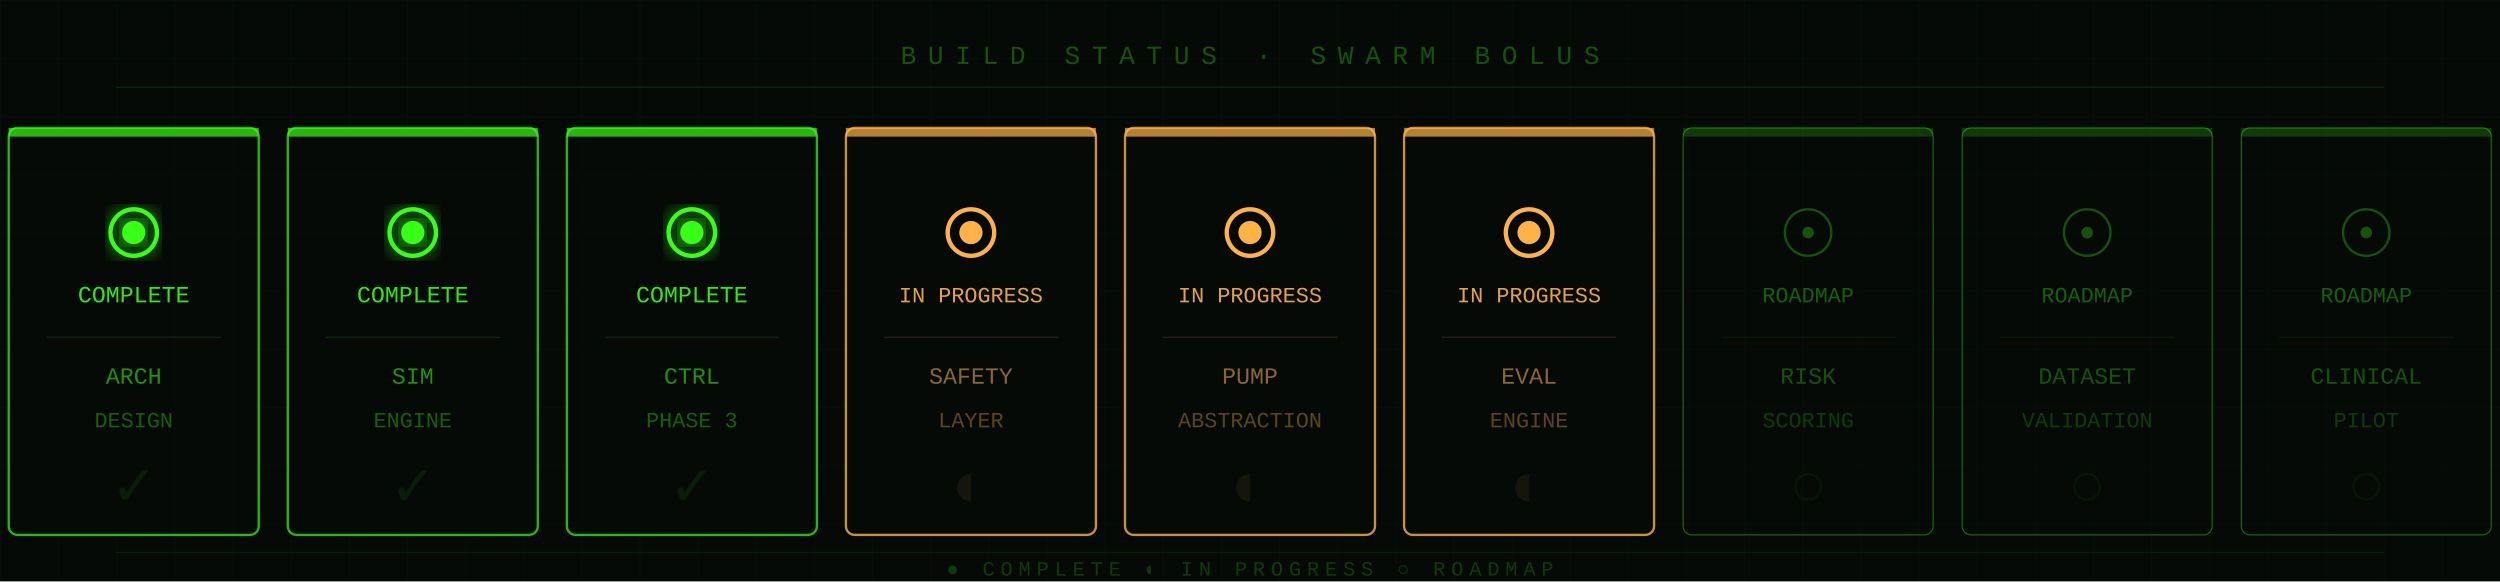
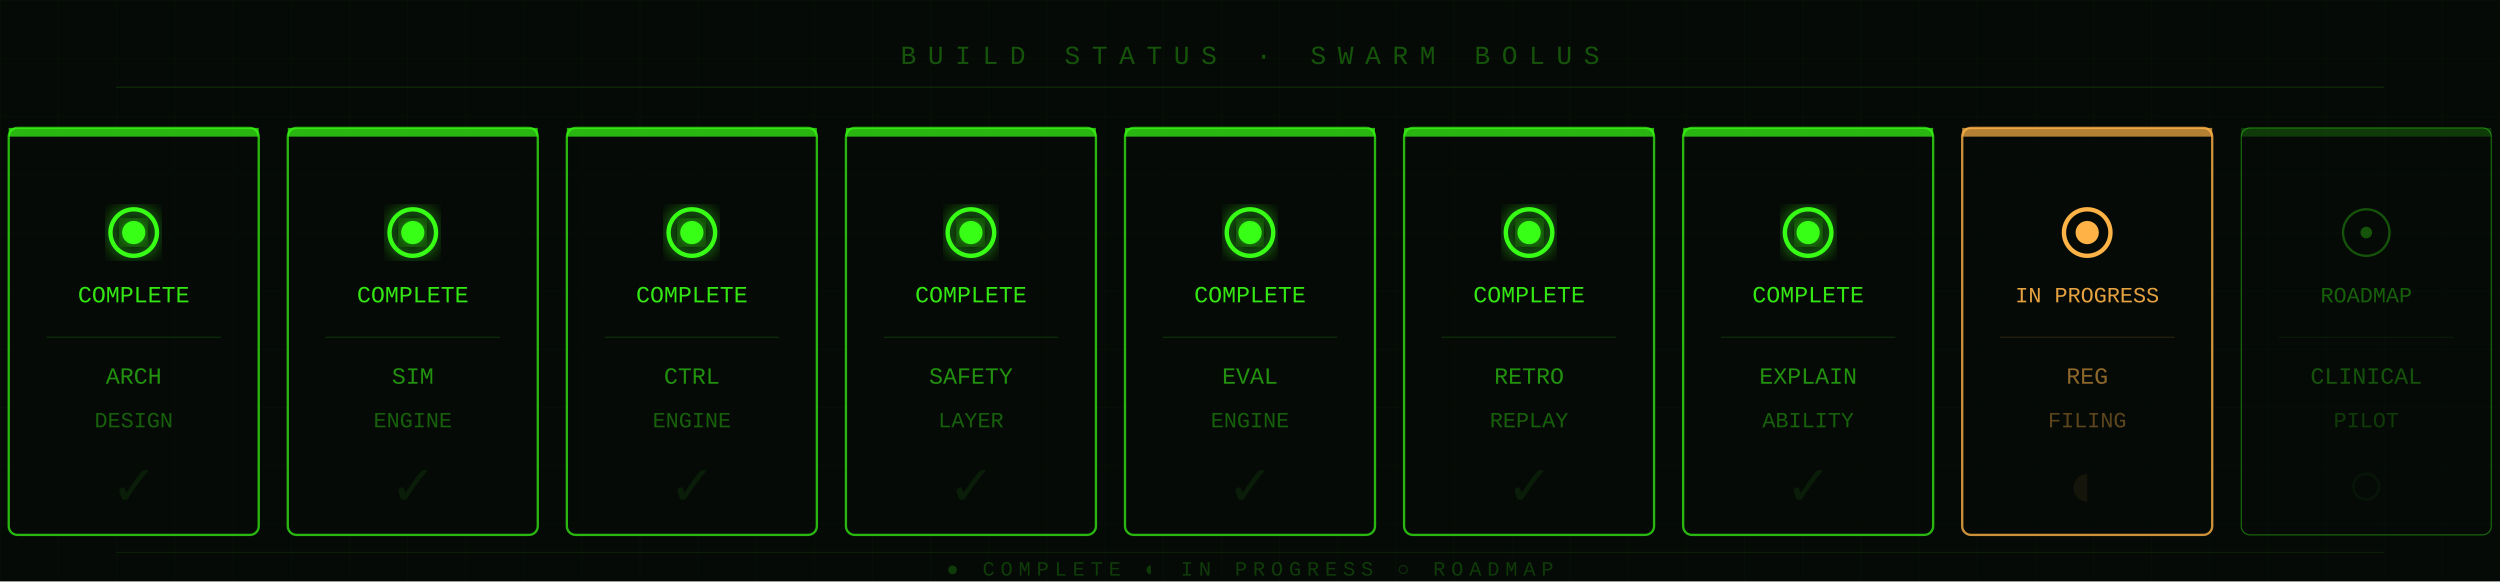
<svg xmlns="http://www.w3.org/2000/svg" viewBox="0 0 860 200" width="860" height="200">
  <defs>
    <style>
      text { font-family: 'Share Tech Mono', 'Courier New', monospace; }
      .blink-g { animation: blinkG 2s ease-in-out infinite; }
      .blink-a { animation: blinkA 2.5s ease-in-out infinite; }
      @keyframes blinkG { 0%,100%{opacity:1} 50%{opacity:0.3} }
      @keyframes blinkA { 0%,100%{opacity:0.8} 50%{opacity:0.2} }
- 
-       .card { transition: opacity 0.3s; }
      .fade-n { animation: fn 0.4s ease both; }
      @keyframes fn { from{opacity:0} to{opacity:1} }
      .d1{animation-delay:0.1s} .d2{animation-delay:0.25s} .d3{animation-delay:0.4s}
      .d4{animation-delay:0.55s} .d5{animation-delay:0.7s} .d6{animation-delay:0.85s}
      .d7{animation-delay:1.0s} .d8{animation-delay:1.15s} .d9{animation-delay:1.3s}
    </style>
    <filter id="g2">
      <feGaussianBlur stdDeviation="2.5" result="b" />
      <feMerge>
        <feMergeNode in="b" />
        <feMergeNode in="SourceGraphic" />
      </feMerge>
    </filter>
    <pattern id="g3" width="20" height="20" patternUnits="userSpaceOnUse">
      <path d="M20 0 L0 0 0 20" fill="none" stroke="#39ff14" stroke-width="0.15" opacity="0.08" />
    </pattern>
  </defs>
  <rect width="860" height="200" fill="#050a06" />
  <rect width="860" height="200" fill="url(#g3)" />
  <text x="430" y="22" font-size="9" fill="#39ff14" opacity="0.3" text-anchor="middle" letter-spacing="4">BUILD STATUS · SWARM BOLUS</text>
  <line x1="40" y1="30" x2="820" y2="30" stroke="#39ff14" stroke-width="0.4" opacity="0.15" />
  <g class="fade-n d1">
    <rect x="3" y="44" width="86" height="140" rx="3" fill="#050a06" stroke="#39ff14" stroke-width="0.8" opacity="0.7" />
    <rect x="3" y="44" width="86" height="3" fill="#39ff14" opacity="0.7" />
    <circle class="blink-g" cx="46" cy="80" r="8" fill="none" stroke="#39ff14" stroke-width="1.5" filter="url(#g2)" />
    <circle class="blink-g" cx="46" cy="80" r="4" fill="#39ff14" filter="url(#g2)" />
    <text x="46" y="104" font-size="8" fill="#39ff14" opacity="0.9" text-anchor="middle">COMPLETE</text>
    <line x1="16" y1="116" x2="76" y2="116" stroke="#39ff14" stroke-width="0.3" opacity="0.2" />
    <text x="46" y="132" font-size="8" fill="#39ff14" opacity="0.55" text-anchor="middle">ARCH</text>
    <text x="46" y="147" font-size="7.5" fill="#39ff14" opacity="0.35" text-anchor="middle">DESIGN</text>
    <text x="46" y="174" font-size="22" fill="#39ff14" opacity="0.08" text-anchor="middle">✓</text>
  </g>
  <g class="fade-n d2">
    <rect x="99" y="44" width="86" height="140" rx="3" fill="#050a06" stroke="#39ff14" stroke-width="0.8" opacity="0.7" />
    <rect x="99" y="44" width="86" height="3" fill="#39ff14" opacity="0.7" />
    <circle class="blink-g" cx="142" cy="80" r="8" fill="none" stroke="#39ff14" stroke-width="1.5" filter="url(#g2)" />
    <circle class="blink-g" cx="142" cy="80" r="4" fill="#39ff14" filter="url(#g2)" />
    <text x="142" y="104" font-size="8" fill="#39ff14" opacity="0.9" text-anchor="middle">COMPLETE</text>
    <line x1="112" y1="116" x2="172" y2="116" stroke="#39ff14" stroke-width="0.3" opacity="0.2" />
    <text x="142" y="132" font-size="8" fill="#39ff14" opacity="0.55" text-anchor="middle">SIM</text>
    <text x="142" y="147" font-size="7.5" fill="#39ff14" opacity="0.35" text-anchor="middle">ENGINE</text>
    <text x="142" y="174" font-size="22" fill="#39ff14" opacity="0.08" text-anchor="middle">✓</text>
  </g>
  <g class="fade-n d3">
    <rect x="195" y="44" width="86" height="140" rx="3" fill="#050a06" stroke="#39ff14" stroke-width="0.8" opacity="0.7" />
    <rect x="195" y="44" width="86" height="3" fill="#39ff14" opacity="0.7" />
    <circle class="blink-g" cx="238" cy="80" r="8" fill="none" stroke="#39ff14" stroke-width="1.5" filter="url(#g2)" />
    <circle class="blink-g" cx="238" cy="80" r="4" fill="#39ff14" filter="url(#g2)" />
    <text x="238" y="104" font-size="8" fill="#39ff14" opacity="0.9" text-anchor="middle">COMPLETE</text>
    <line x1="208" y1="116" x2="268" y2="116" stroke="#39ff14" stroke-width="0.3" opacity="0.2" />
    <text x="238" y="132" font-size="8" fill="#39ff14" opacity="0.55" text-anchor="middle">CTRL</text>
-     <text x="238" y="147" font-size="7.5" fill="#39ff14" opacity="0.35" text-anchor="middle">PHASE 3</text>
+     <text x="238" y="147" font-size="7.5" fill="#39ff14" opacity="0.35" text-anchor="middle">ENGINE</text>
    <text x="238" y="174" font-size="22" fill="#39ff14" opacity="0.08" text-anchor="middle">✓</text>
  </g>
  <g class="fade-n d4">
-     <rect x="291" y="44" width="86" height="140" rx="3" fill="#050a06" stroke="#ffb347" stroke-width="0.8" opacity="0.8" />
-     <rect x="291" y="44" width="86" height="3" fill="#ffb347" opacity="0.7" />
-     <circle class="blink-a" cx="334" cy="80" r="8" fill="none" stroke="#ffb347" stroke-width="1.5" />
-     <circle class="blink-a" cx="334" cy="80" r="4" fill="#ffb347" />
-     <text x="334" y="104" font-size="7.5" fill="#ffb347" opacity="0.9" text-anchor="middle">IN PROGRESS</text>
-     <line x1="304" y1="116" x2="364" y2="116" stroke="#ffb347" stroke-width="0.3" opacity="0.2" />
-     <text x="334" y="132" font-size="8" fill="#ffb347" opacity="0.55" text-anchor="middle">SAFETY</text>
-     <text x="334" y="147" font-size="7.5" fill="#ffb347" opacity="0.35" text-anchor="middle">LAYER</text>
-     <text x="334" y="174" font-size="22" fill="#ffb347" opacity="0.07" text-anchor="middle">◐</text>
+     <rect x="291" y="44" width="86" height="140" rx="3" fill="#050a06" stroke="#39ff14" stroke-width="0.8" opacity="0.7" />
+     <rect x="291" y="44" width="86" height="3" fill="#39ff14" opacity="0.7" />
+     <circle class="blink-g" cx="334" cy="80" r="8" fill="none" stroke="#39ff14" stroke-width="1.5" filter="url(#g2)" />
+     <circle class="blink-g" cx="334" cy="80" r="4" fill="#39ff14" filter="url(#g2)" />
+     <text x="334" y="104" font-size="8" fill="#39ff14" opacity="0.9" text-anchor="middle">COMPLETE</text>
+     <line x1="304" y1="116" x2="364" y2="116" stroke="#39ff14" stroke-width="0.3" opacity="0.2" />
+     <text x="334" y="132" font-size="8" fill="#39ff14" opacity="0.55" text-anchor="middle">SAFETY</text>
+     <text x="334" y="147" font-size="7.5" fill="#39ff14" opacity="0.35" text-anchor="middle">LAYER</text>
+     <text x="334" y="174" font-size="22" fill="#39ff14" opacity="0.08" text-anchor="middle">✓</text>
  </g>
  <g class="fade-n d5">
-     <rect x="387" y="44" width="86" height="140" rx="3" fill="#050a06" stroke="#ffb347" stroke-width="0.8" opacity="0.8" />
-     <rect x="387" y="44" width="86" height="3" fill="#ffb347" opacity="0.7" />
-     <circle class="blink-a" cx="430" cy="80" r="8" fill="none" stroke="#ffb347" stroke-width="1.5" />
-     <circle class="blink-a" cx="430" cy="80" r="4" fill="#ffb347" />
-     <text x="430" y="104" font-size="7.5" fill="#ffb347" opacity="0.9" text-anchor="middle">IN PROGRESS</text>
-     <line x1="400" y1="116" x2="460" y2="116" stroke="#ffb347" stroke-width="0.3" opacity="0.2" />
-     <text x="430" y="132" font-size="8" fill="#ffb347" opacity="0.55" text-anchor="middle">PUMP</text>
-     <text x="430" y="147" font-size="7.5" fill="#ffb347" opacity="0.35" text-anchor="middle">ABSTRACTION</text>
-     <text x="430" y="174" font-size="22" fill="#ffb347" opacity="0.07" text-anchor="middle">◐</text>
+     <rect x="387" y="44" width="86" height="140" rx="3" fill="#050a06" stroke="#39ff14" stroke-width="0.8" opacity="0.7" />
+     <rect x="387" y="44" width="86" height="3" fill="#39ff14" opacity="0.7" />
+     <circle class="blink-g" cx="430" cy="80" r="8" fill="none" stroke="#39ff14" stroke-width="1.5" filter="url(#g2)" />
+     <circle class="blink-g" cx="430" cy="80" r="4" fill="#39ff14" filter="url(#g2)" />
+     <text x="430" y="104" font-size="8" fill="#39ff14" opacity="0.9" text-anchor="middle">COMPLETE</text>
+     <line x1="400" y1="116" x2="460" y2="116" stroke="#39ff14" stroke-width="0.3" opacity="0.2" />
+     <text x="430" y="132" font-size="8" fill="#39ff14" opacity="0.55" text-anchor="middle">EVAL</text>
+     <text x="430" y="147" font-size="7.5" fill="#39ff14" opacity="0.35" text-anchor="middle">ENGINE</text>
+     <text x="430" y="174" font-size="22" fill="#39ff14" opacity="0.08" text-anchor="middle">✓</text>
  </g>
  <g class="fade-n d6">
-     <rect x="483" y="44" width="86" height="140" rx="3" fill="#050a06" stroke="#ffb347" stroke-width="0.8" opacity="0.8" />
-     <rect x="483" y="44" width="86" height="3" fill="#ffb347" opacity="0.7" />
-     <circle class="blink-a" cx="526" cy="80" r="8" fill="none" stroke="#ffb347" stroke-width="1.5" />
-     <circle class="blink-a" cx="526" cy="80" r="4" fill="#ffb347" />
-     <text x="526" y="104" font-size="7.5" fill="#ffb347" opacity="0.9" text-anchor="middle">IN PROGRESS</text>
-     <line x1="496" y1="116" x2="556" y2="116" stroke="#ffb347" stroke-width="0.3" opacity="0.2" />
-     <text x="526" y="132" font-size="8" fill="#ffb347" opacity="0.55" text-anchor="middle">EVAL</text>
-     <text x="526" y="147" font-size="7.5" fill="#ffb347" opacity="0.35" text-anchor="middle">ENGINE</text>
-     <text x="526" y="174" font-size="22" fill="#ffb347" opacity="0.07" text-anchor="middle">◐</text>
+     <rect x="483" y="44" width="86" height="140" rx="3" fill="#050a06" stroke="#39ff14" stroke-width="0.8" opacity="0.7" />
+     <rect x="483" y="44" width="86" height="3" fill="#39ff14" opacity="0.7" />
+     <circle class="blink-g" cx="526" cy="80" r="8" fill="none" stroke="#39ff14" stroke-width="1.5" filter="url(#g2)" />
+     <circle class="blink-g" cx="526" cy="80" r="4" fill="#39ff14" filter="url(#g2)" />
+     <text x="526" y="104" font-size="8" fill="#39ff14" opacity="0.9" text-anchor="middle">COMPLETE</text>
+     <line x1="496" y1="116" x2="556" y2="116" stroke="#39ff14" stroke-width="0.3" opacity="0.2" />
+     <text x="526" y="132" font-size="8" fill="#39ff14" opacity="0.55" text-anchor="middle">RETRO</text>
+     <text x="526" y="147" font-size="7.5" fill="#39ff14" opacity="0.35" text-anchor="middle">REPLAY</text>
+     <text x="526" y="174" font-size="22" fill="#39ff14" opacity="0.08" text-anchor="middle">✓</text>
  </g>
  <g class="fade-n d7">
-     <rect x="579" y="44" width="86" height="140" rx="3" fill="#050a06" stroke="#39ff14" stroke-width="0.4" opacity="0.4" />
-     <rect x="579" y="44" width="86" height="3" fill="#39ff14" opacity="0.2" />
-     <circle cx="622" cy="80" r="8" fill="none" stroke="#39ff14" stroke-width="0.8" opacity="0.3" />
-     <circle cx="622" cy="80" r="2" fill="#39ff14" opacity="0.3" />
-     <text x="622" y="104" font-size="7.5" fill="#39ff14" opacity="0.35" text-anchor="middle">ROADMAP</text>
-     <line x1="592" y1="116" x2="652" y2="116" stroke="#39ff14" stroke-width="0.3" opacity="0.1" />
-     <text x="622" y="132" font-size="8" fill="#39ff14" opacity="0.3" text-anchor="middle">RISK</text>
-     <text x="622" y="147" font-size="7.5" fill="#39ff14" opacity="0.2" text-anchor="middle">SCORING</text>
-     <text x="622" y="174" font-size="22" fill="#39ff14" opacity="0.04" text-anchor="middle">○</text>
+     <rect x="579" y="44" width="86" height="140" rx="3" fill="#050a06" stroke="#39ff14" stroke-width="0.8" opacity="0.7" />
+     <rect x="579" y="44" width="86" height="3" fill="#39ff14" opacity="0.7" />
+     <circle class="blink-g" cx="622" cy="80" r="8" fill="none" stroke="#39ff14" stroke-width="1.5" filter="url(#g2)" />
+     <circle class="blink-g" cx="622" cy="80" r="4" fill="#39ff14" filter="url(#g2)" />
+     <text x="622" y="104" font-size="8" fill="#39ff14" opacity="0.9" text-anchor="middle">COMPLETE</text>
+     <line x1="592" y1="116" x2="652" y2="116" stroke="#39ff14" stroke-width="0.3" opacity="0.2" />
+     <text x="622" y="132" font-size="8" fill="#39ff14" opacity="0.55" text-anchor="middle">EXPLAIN</text>
+     <text x="622" y="147" font-size="7.5" fill="#39ff14" opacity="0.35" text-anchor="middle">ABILITY</text>
+     <text x="622" y="174" font-size="22" fill="#39ff14" opacity="0.08" text-anchor="middle">✓</text>
  </g>
  <g class="fade-n d8">
-     <rect x="675" y="44" width="86" height="140" rx="3" fill="#050a06" stroke="#39ff14" stroke-width="0.4" opacity="0.4" />
-     <rect x="675" y="44" width="86" height="3" fill="#39ff14" opacity="0.2" />
-     <circle cx="718" cy="80" r="8" fill="none" stroke="#39ff14" stroke-width="0.8" opacity="0.3" />
-     <circle cx="718" cy="80" r="2" fill="#39ff14" opacity="0.3" />
-     <text x="718" y="104" font-size="7.5" fill="#39ff14" opacity="0.35" text-anchor="middle">ROADMAP</text>
-     <line x1="688" y1="116" x2="748" y2="116" stroke="#39ff14" stroke-width="0.3" opacity="0.1" />
-     <text x="718" y="132" font-size="8" fill="#39ff14" opacity="0.3" text-anchor="middle">DATASET</text>
-     <text x="718" y="147" font-size="7.5" fill="#39ff14" opacity="0.2" text-anchor="middle">VALIDATION</text>
-     <text x="718" y="174" font-size="22" fill="#39ff14" opacity="0.04" text-anchor="middle">○</text>
+     <rect x="675" y="44" width="86" height="140" rx="3" fill="#050a06" stroke="#ffb347" stroke-width="0.8" opacity="0.8" />
+     <rect x="675" y="44" width="86" height="3" fill="#ffb347" opacity="0.7" />
+     <circle class="blink-a" cx="718" cy="80" r="8" fill="none" stroke="#ffb347" stroke-width="1.5" />
+     <circle class="blink-a" cx="718" cy="80" r="4" fill="#ffb347" />
+     <text x="718" y="104" font-size="7.5" fill="#ffb347" opacity="0.9" text-anchor="middle">IN PROGRESS</text>
+     <line x1="688" y1="116" x2="748" y2="116" stroke="#ffb347" stroke-width="0.3" opacity="0.2" />
+     <text x="718" y="132" font-size="8" fill="#ffb347" opacity="0.55" text-anchor="middle">REG</text>
+     <text x="718" y="147" font-size="7.5" fill="#ffb347" opacity="0.35" text-anchor="middle">FILING</text>
+     <text x="718" y="174" font-size="22" fill="#ffb347" opacity="0.07" text-anchor="middle">◐</text>
  </g>
  <g class="fade-n d9">
    <rect x="771" y="44" width="86" height="140" rx="3" fill="#050a06" stroke="#39ff14" stroke-width="0.4" opacity="0.4" />
    <rect x="771" y="44" width="86" height="3" fill="#39ff14" opacity="0.2" />
    <circle cx="814" cy="80" r="8" fill="none" stroke="#39ff14" stroke-width="0.8" opacity="0.3" />
    <circle cx="814" cy="80" r="2" fill="#39ff14" opacity="0.3" />
    <text x="814" y="104" font-size="7.5" fill="#39ff14" opacity="0.35" text-anchor="middle">ROADMAP</text>
    <line x1="784" y1="116" x2="844" y2="116" stroke="#39ff14" stroke-width="0.3" opacity="0.1" />
    <text x="814" y="132" font-size="8" fill="#39ff14" opacity="0.3" text-anchor="middle">CLINICAL</text>
    <text x="814" y="147" font-size="7.5" fill="#39ff14" opacity="0.2" text-anchor="middle">PILOT</text>
    <text x="814" y="174" font-size="22" fill="#39ff14" opacity="0.04" text-anchor="middle">○</text>
  </g>
  <line x1="40" y1="190" x2="820" y2="190" stroke="#39ff14" stroke-width="0.3" opacity="0.12" />
  <text x="430" y="198" font-size="7" fill="#39ff14" opacity="0.2" text-anchor="middle" letter-spacing="2">● COMPLETE  ◐ IN PROGRESS  ○ ROADMAP</text>
</svg>
